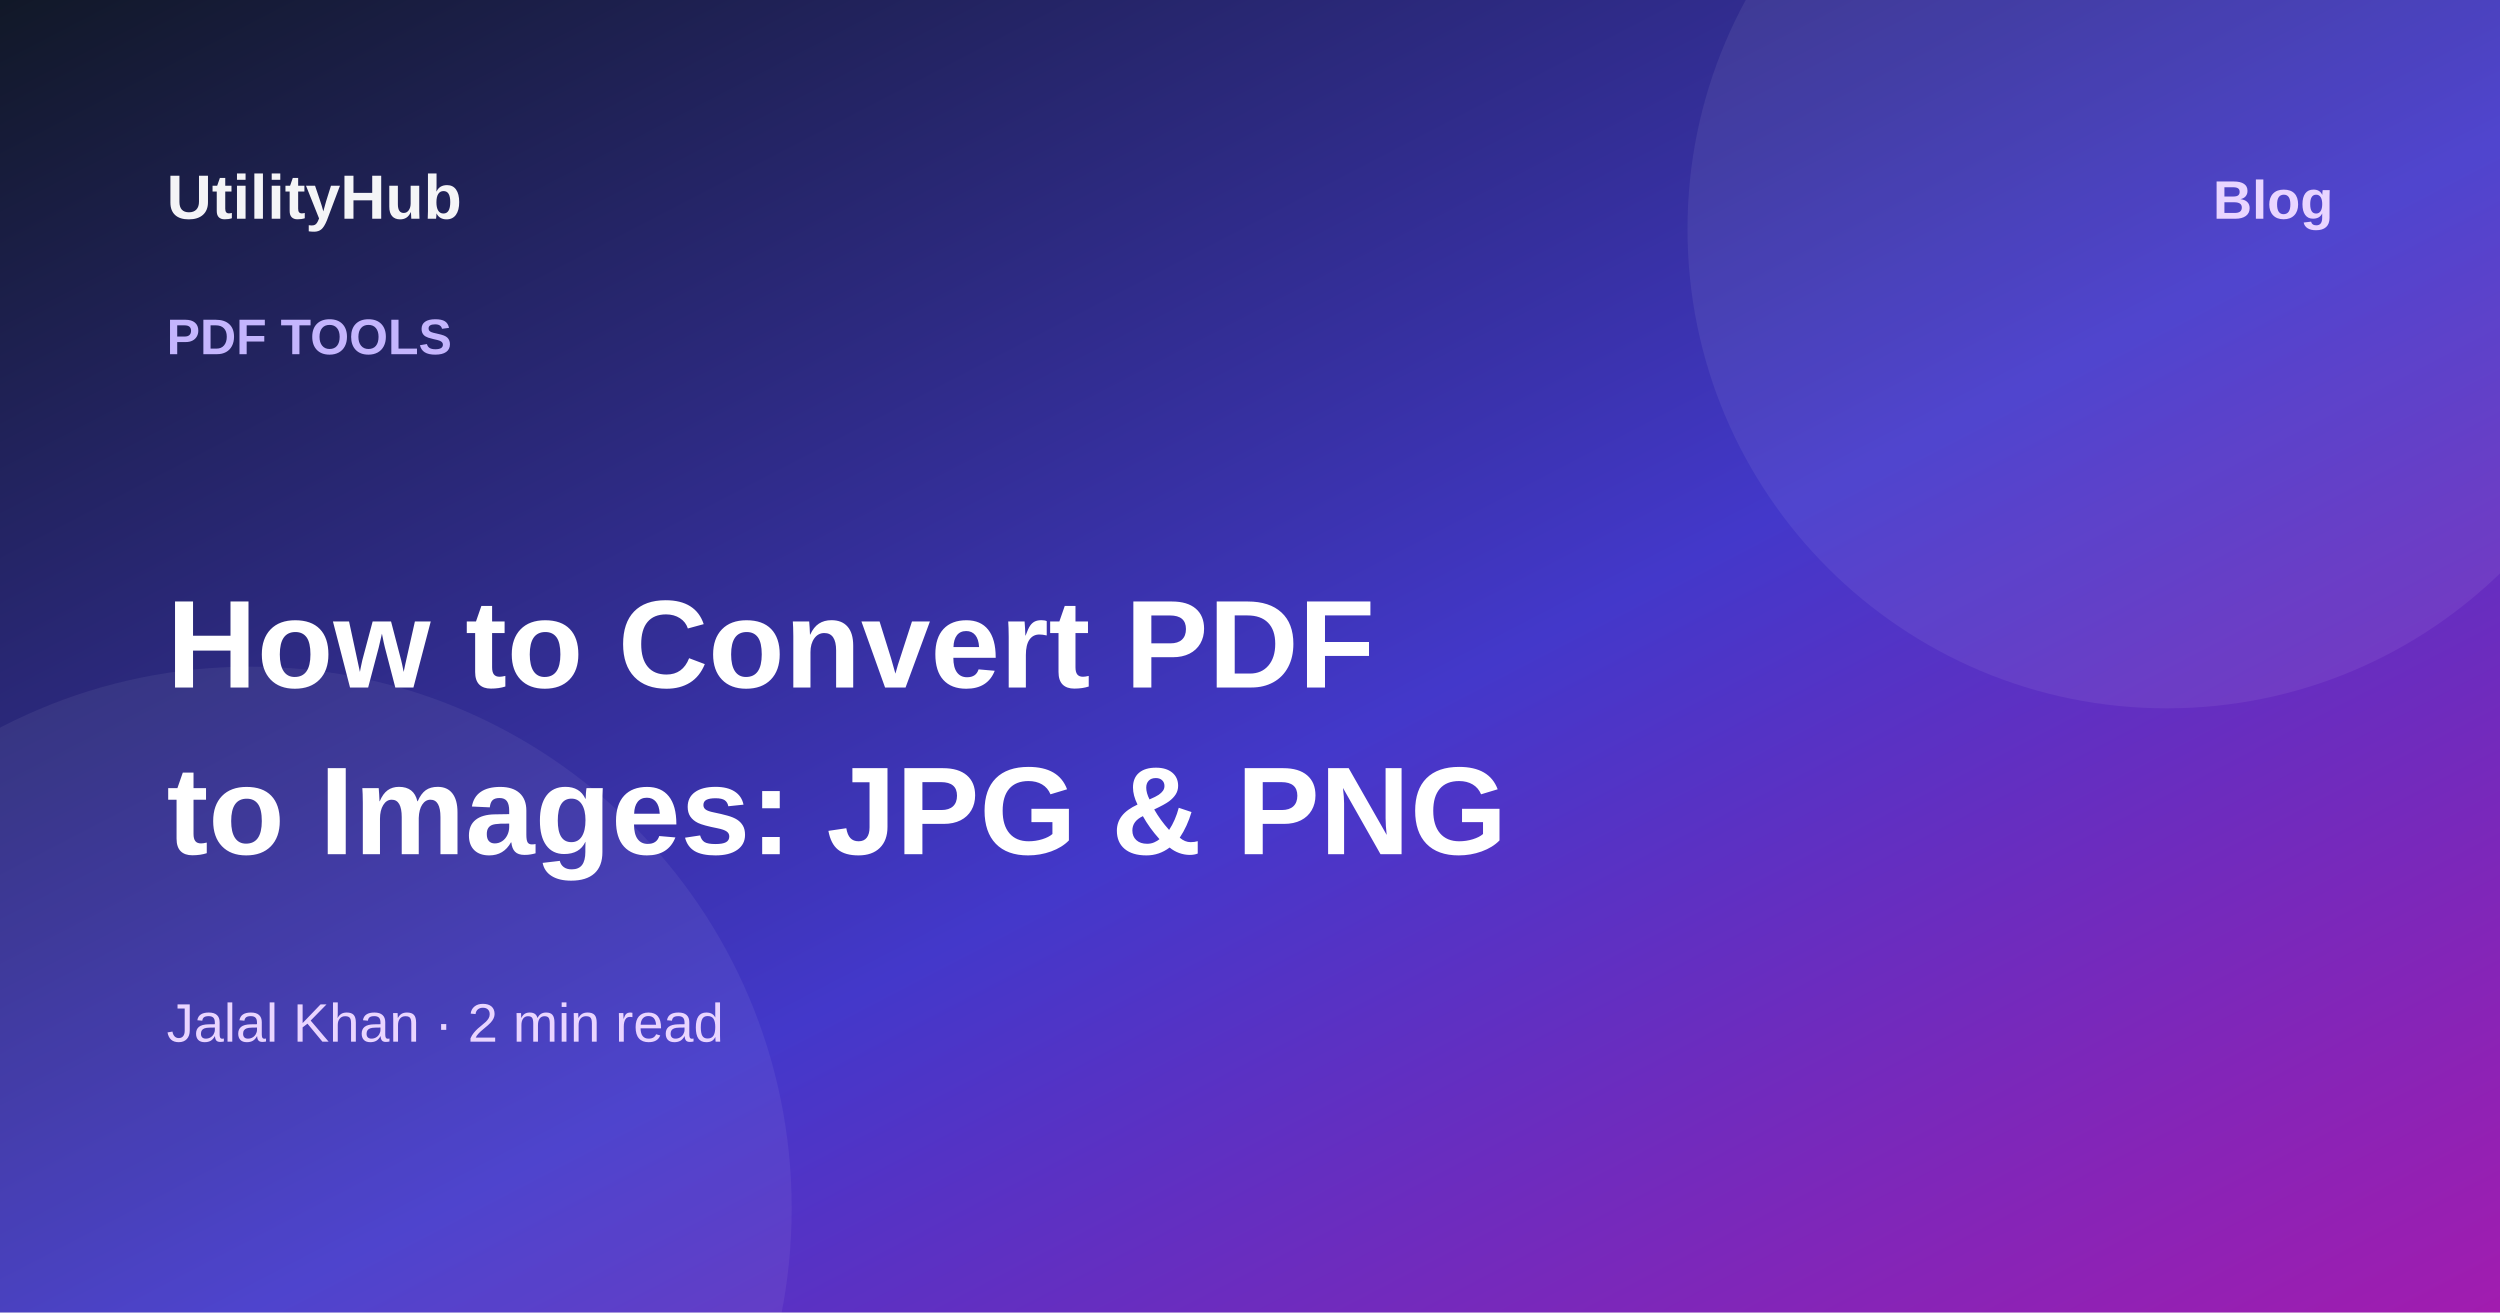
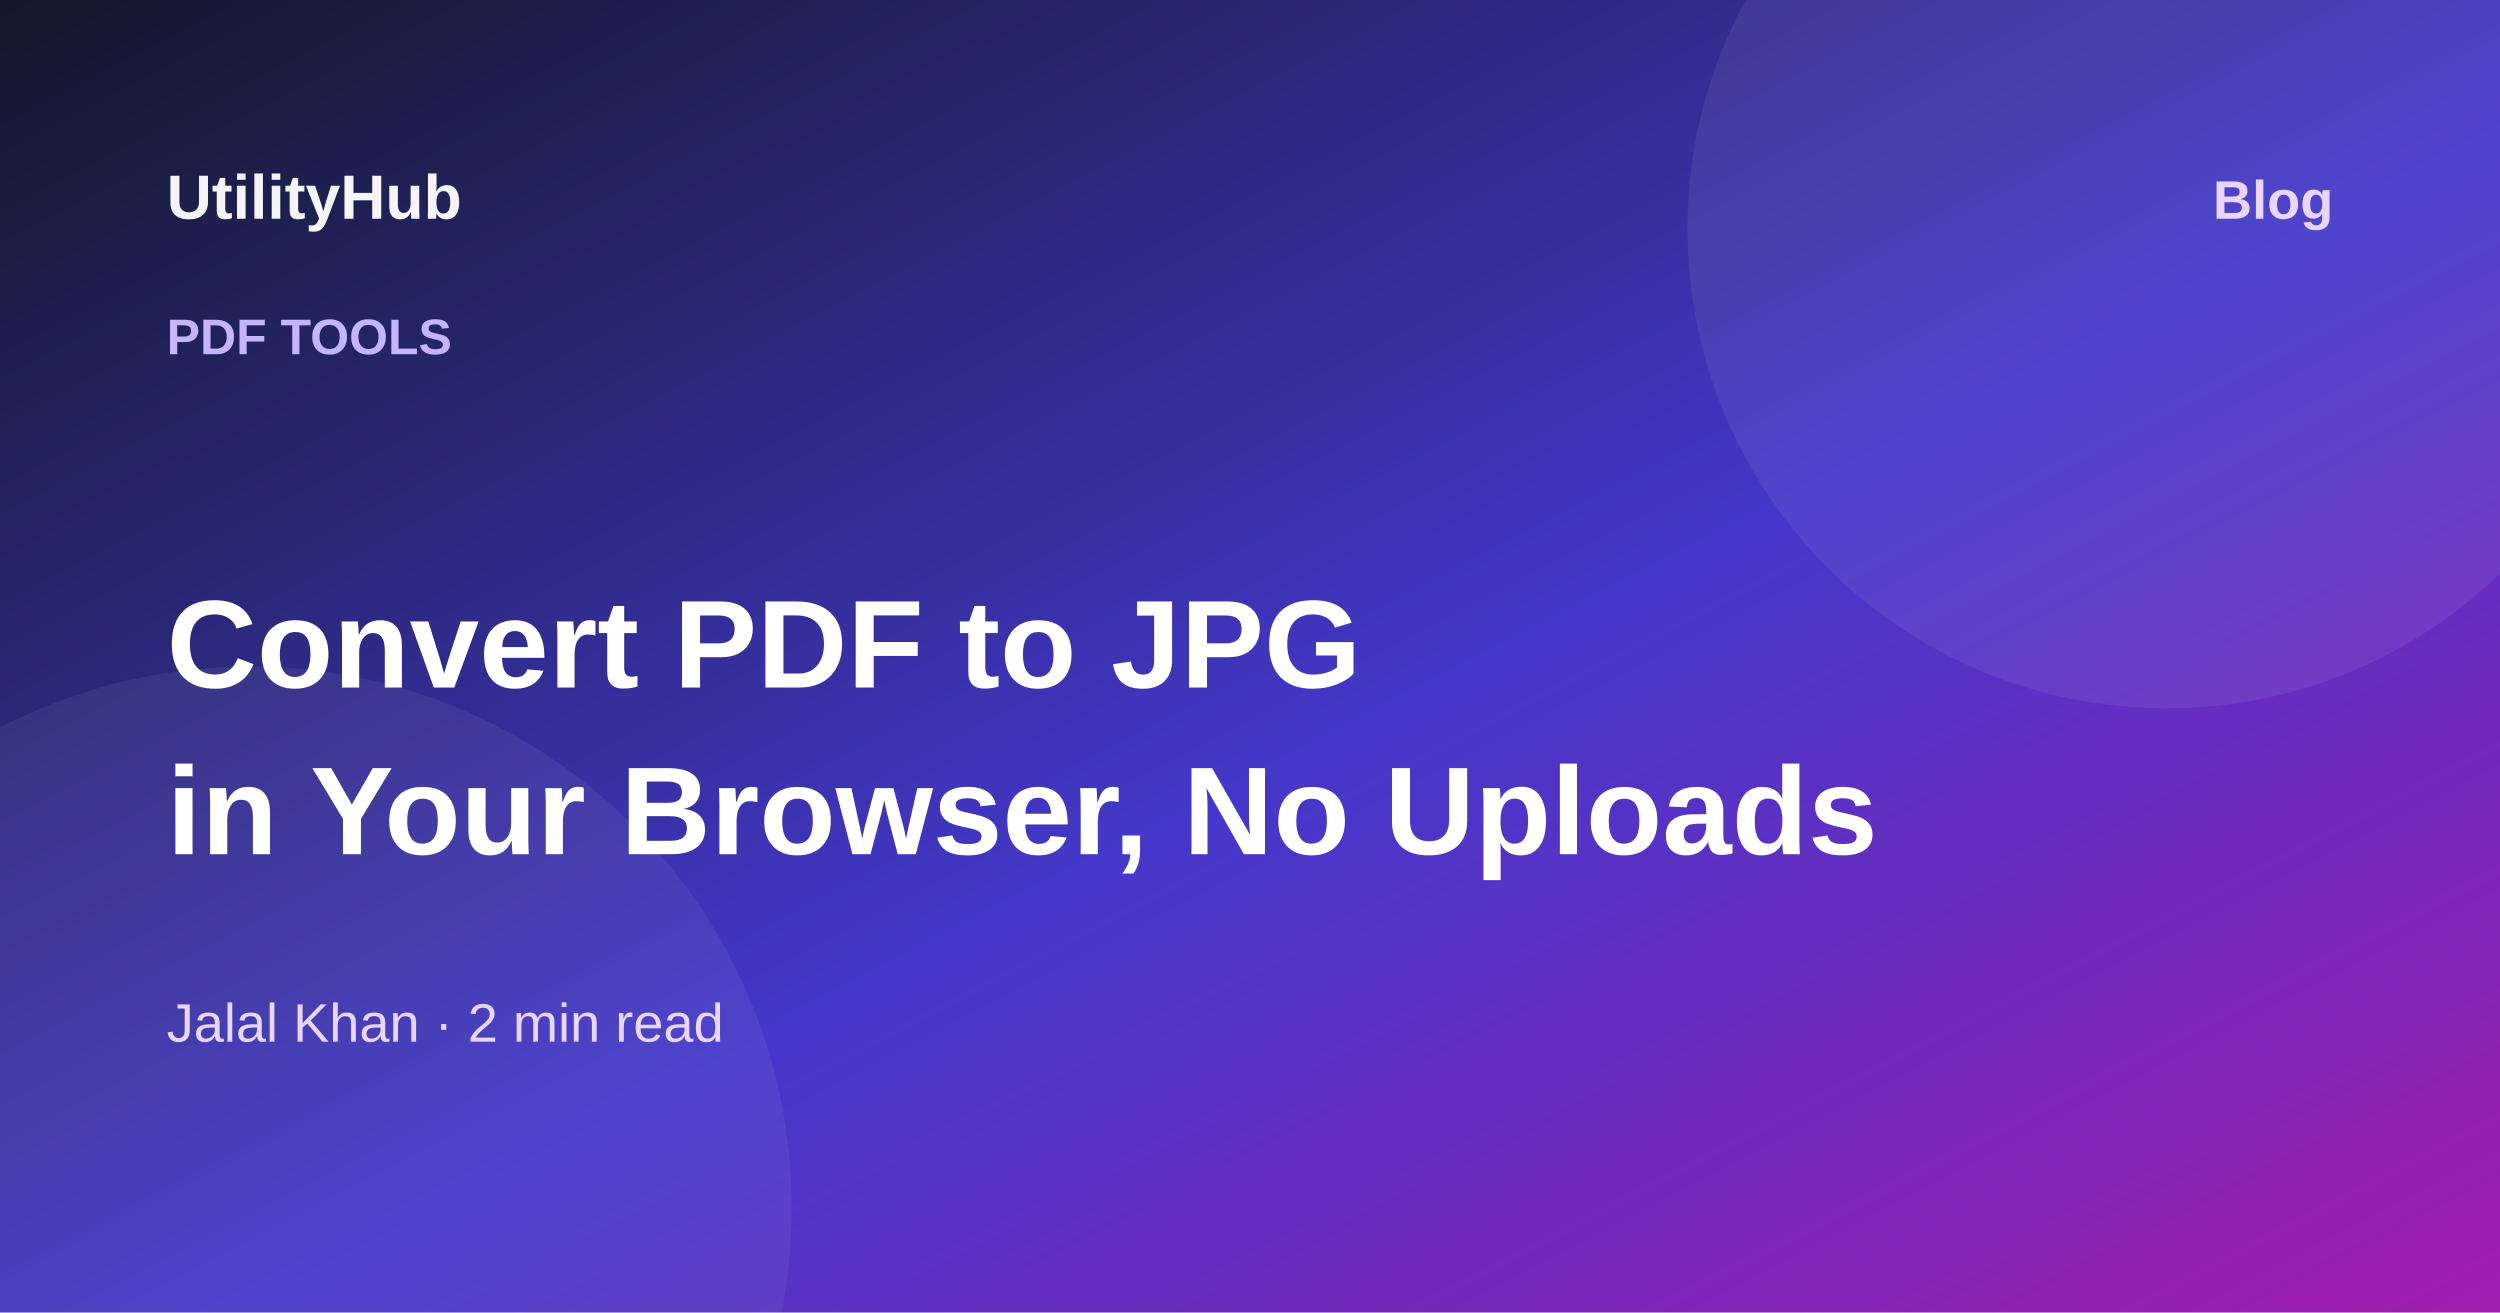
<svg xmlns="http://www.w3.org/2000/svg" width="1200" height="630" viewBox="0 0 1200 630">
  <defs>
    <linearGradient id="bg" x1="0" y1="0" x2="1" y2="1">
      <stop offset="0%" stop-color="#111827" />
      <stop offset="55%" stop-color="#4338ca" />
      <stop offset="100%" stop-color="#a21caf" />
    </linearGradient>
  </defs>
  <rect width="1200" height="630" fill="url(#bg)" />
  <circle cx="1040" cy="110" r="230" fill="#ffffff" opacity="0.07" />
  <circle cx="120" cy="580" r="260" fill="#ffffff" opacity="0.06" />
  <text x="80" y="105" font-family="Segoe UI, Arial, sans-serif" font-size="30" font-weight="700" fill="#ffffff" opacity="0.95">UtilityHub</text>
  <text x="1120" y="105" text-anchor="end" font-family="Segoe UI, Arial, sans-serif" font-size="26" font-weight="600" fill="#e9d5ff">Blog</text>
  <text x="80" y="170" font-family="Segoe UI, Arial, sans-serif" font-size="24" font-weight="600" fill="#c4b5fd">PDF TOOLS</text>
-   <text x="80" y="330" font-family="Segoe UI, Arial, sans-serif" font-size="60" font-weight="700" fill="#ffffff">How to Convert PDF</text>
-   <text x="80" y="410" font-family="Segoe UI, Arial, sans-serif" font-size="60" font-weight="700" fill="#ffffff">to Images: JPG &amp; PNG</text>
+   <text x="80" y="330" font-family="Segoe UI, Arial, sans-serif" font-size="60" font-weight="700" fill="#ffffff">Convert PDF to JPG</text>
+   <text x="80" y="410" font-family="Segoe UI, Arial, sans-serif" font-size="60" font-weight="700" fill="#ffffff">in Your Browser, No Uploads</text>
  <text x="80" y="500" font-family="Segoe UI, Arial, sans-serif" font-size="26" fill="#e9d5ff">Jalal Khan · 2 min read</text>
</svg>
